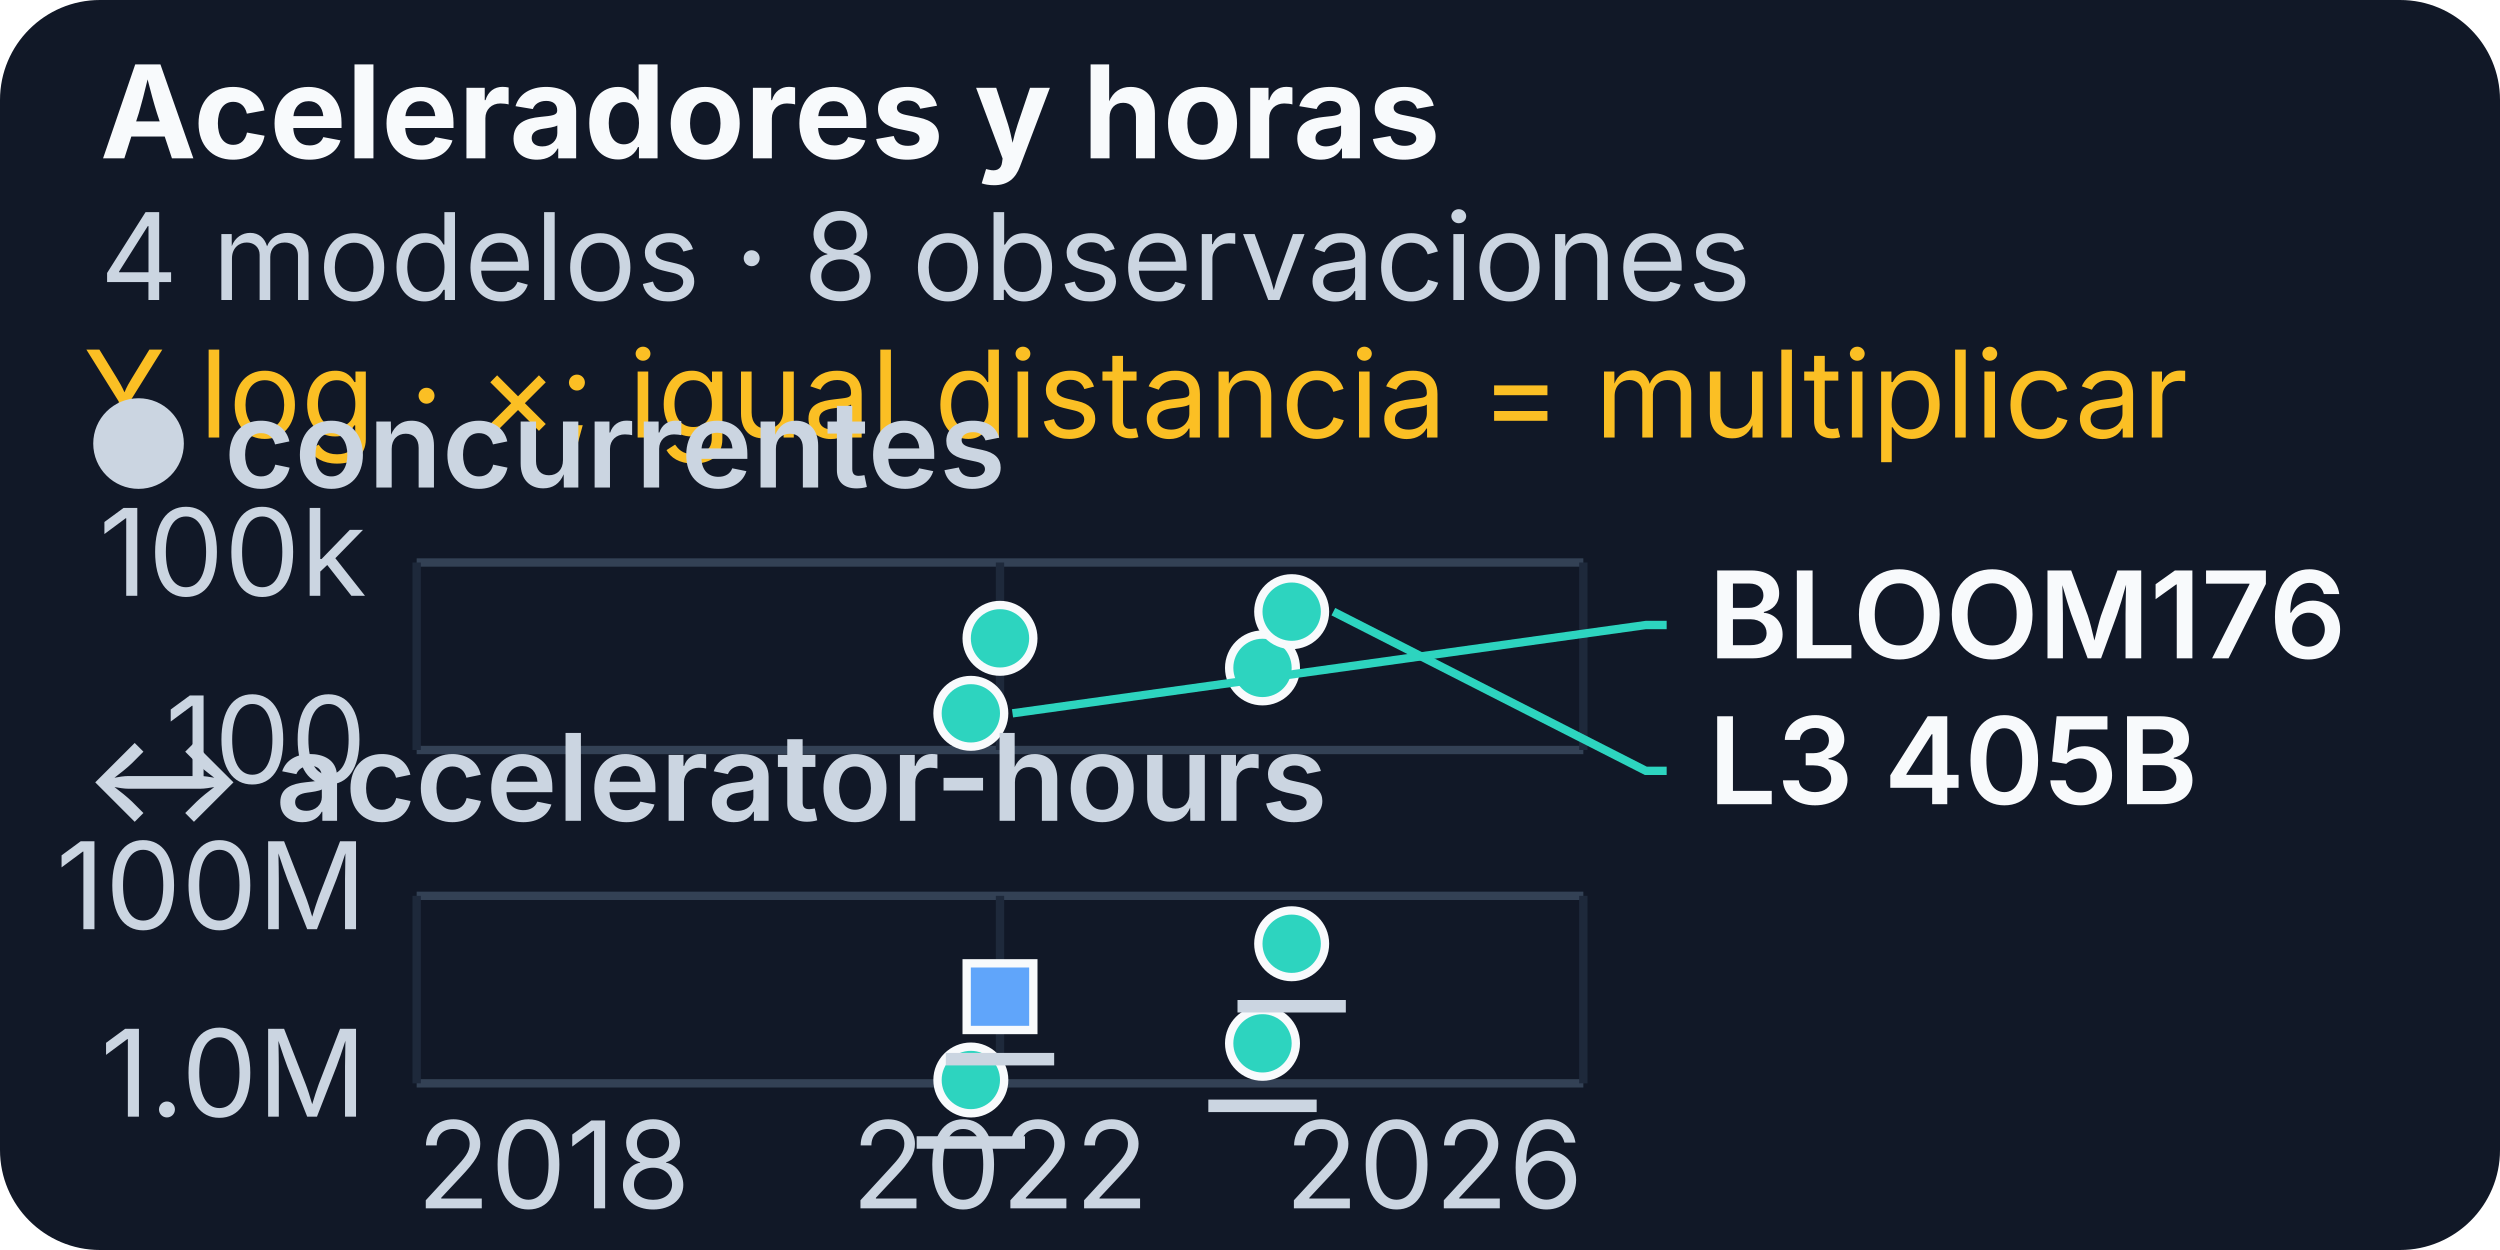
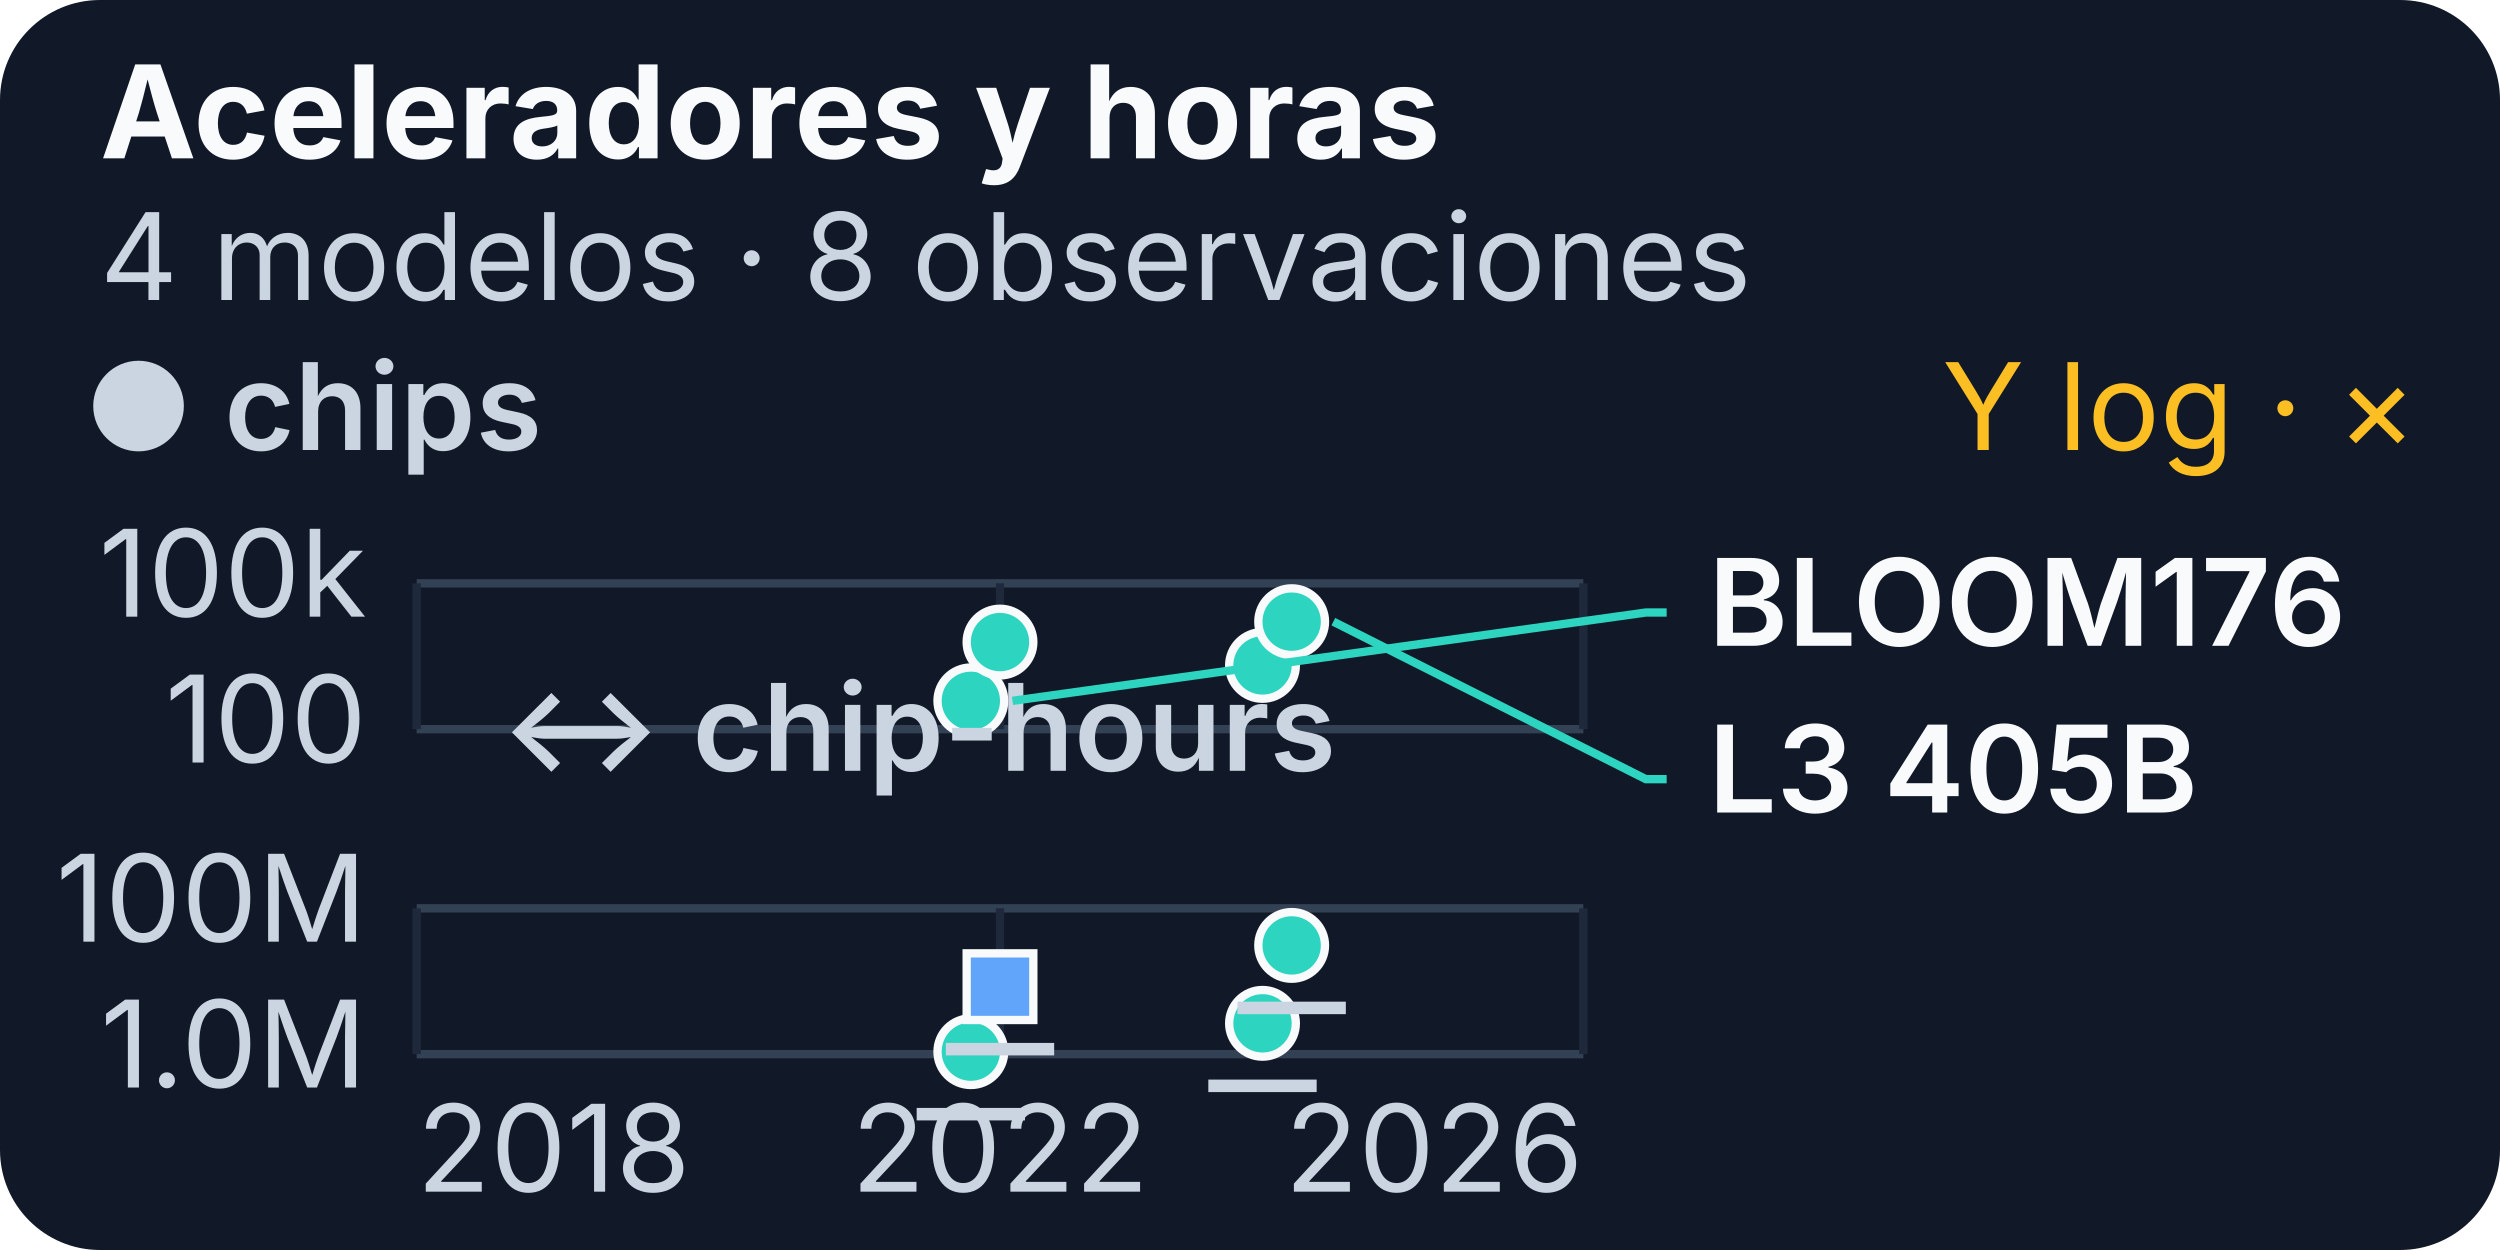
<svg xmlns="http://www.w3.org/2000/svg" viewBox="0 0 600 300" role="img" aria-labelledby="title desc" style="max-width:100%;height:auto">
  <rect width="600" height="300" rx="24" fill="#111827" />
  <text x="24" y="38" font-size="31" font-family="system-ui, -apple-system, sans-serif" fill="#f8fafc" text-anchor="start" font-weight="700">Aceleradores y horas</text>
  <text x="24" y="72" font-size="29" font-family="system-ui, -apple-system, sans-serif" fill="#cbd5e1" text-anchor="start" font-weight="400">4 modelos · 8 observaciones</text>
-   <text x="20" y="105" font-size="29" font-family="system-ui, -apple-system, sans-serif" fill="#fbbf24" text-anchor="start" font-weight="400" data-axis-label="true">Y log · ×; igual distancia = multiplicar</text>
+   <text x="580" y="108" font-size="29" font-family="system-ui, -apple-system, sans-serif" fill="#fbbf24" text-anchor="end" font-weight="400" data-axis-label="true" data-layout-role="axis-scale">Y log · ×</text>
  <g data-series-panel="concurrent accelerators">
-     <line x1="100" x2="380" y1="180.0" y2="180.0" stroke="#334155" stroke-width="2" />
-     <line x1="100" x2="380" y1="135.0" y2="135.0" stroke="#334155" stroke-width="2" />
-     <line x1="100.0" x2="100.0" y1="135" y2="180" stroke="#1e293b" stroke-width="2" />
-     <line x1="240.0" x2="240.0" y1="135" y2="180" stroke="#1e293b" stroke-width="2" />
-     <line x1="380.0" x2="380.0" y1="135" y2="180" stroke="#1e293b" stroke-width="2" />
+     <line x1="100" x2="380" y1="175.0" y2="175.0" stroke="#334155" stroke-width="2" />
+     <line x1="100" x2="380" y1="140.0" y2="140.0" stroke="#334155" stroke-width="2" />
+     <line x1="100.0" x2="100.0" y1="140" y2="175" stroke="#1e293b" stroke-width="2" />
+     <line x1="240.0" x2="240.0" y1="140" y2="175" stroke="#1e293b" stroke-width="2" />
+     <line x1="380.0" x2="380.0" y1="140" y2="175" stroke="#1e293b" stroke-width="2" />
    <g data-quantitative="true" data-model-id="DM_BLOOM_176B" data-status="FACT" data-source-ids="S_BIGSCIENCE_BLOOM_PAPER" data-value="384" data-unit="A100_80GB_GPU" data-claim-scope="native_accelerator_units_kept_separate" data-marker="circle" data-series="concurrent accelerators" data-series-marker="single" aria-label="DM_BLOOM_176B: 384 A100_80GB_GPU, FACT">
-       <circle fill="#2dd4bf" stroke="#f8fafc" stroke-width="2" cx="233.0" cy="171.2" r="8" />
+       <circle fill="#2dd4bf" stroke="#f8fafc" stroke-width="2" cx="233.0" cy="168.2" r="8" />
    </g>
    <g data-quantitative="true" data-model-id="DM_PALM_540B" data-status="FACT" data-source-ids="S_GOOGLE_PALM_PAPER" data-value="6144" data-unit="TPU_v4_chip_peak" data-claim-scope="native_accelerator_units_kept_separate" data-marker="circle" data-series="concurrent accelerators" data-series-marker="single" aria-label="DM_PALM_540B: 6144 TPU_v4_chip_peak, FACT">
-       <circle fill="#2dd4bf" stroke="#f8fafc" stroke-width="2" cx="240.0" cy="153.2" r="8" />
+       <circle fill="#2dd4bf" stroke="#f8fafc" stroke-width="2" cx="240.0" cy="154.1" r="8" />
    </g>
    <g data-quantitative="true" data-model-id="DM_DEEPSEEK_V3" data-status="FACT" data-source-ids="S_DEEPSEEK_V3_PAPER" data-value="2048" data-unit="H800_GPU" data-claim-scope="native_accelerator_units_kept_separate" data-marker="circle" data-series="concurrent accelerators" data-series-marker="single" aria-label="DM_DEEPSEEK_V3: 2048 H800_GPU, FACT">
-       <circle fill="#2dd4bf" stroke="#f8fafc" stroke-width="2" cx="303.0" cy="160.3" r="8" />
+       <circle fill="#2dd4bf" stroke="#f8fafc" stroke-width="2" cx="303.0" cy="159.7" r="8" />
    </g>
    <g data-quantitative="true" data-model-id="DM_LLAMA31_405B" data-status="FACT" data-source-ids="S_META_LLAMA31_PAPER" data-value="16384" data-unit="H100_80GB_GPU_peak" data-claim-scope="native_accelerator_units_kept_separate" data-marker="circle" data-series="concurrent accelerators" data-series-marker="single" aria-label="DM_LLAMA31_405B: 16384 H100_80GB_GPU_peak, FACT">
-       <circle fill="#2dd4bf" stroke="#f8fafc" stroke-width="2" cx="310.0" cy="146.8" r="8" />
+       <circle fill="#2dd4bf" stroke="#f8fafc" stroke-width="2" cx="310.0" cy="149.2" r="8" />
    </g>
  </g>
-   <text x="20" y="117" font-size="29" font-family="system-ui, -apple-system, sans-serif" fill="#cbd5e1" text-anchor="start" font-weight="600" data-legend="true" data-series="concurrent accelerators">● concurrentes</text>
-   <text x="88" y="188.0" font-size="29" font-family="system-ui, -apple-system, sans-serif" fill="#cbd5e1" text-anchor="end" font-weight="400" data-axis-label="true">100</text>
-   <text x="88" y="143.0" font-size="29" font-family="system-ui, -apple-system, sans-serif" fill="#cbd5e1" text-anchor="end" font-weight="400" data-axis-label="true">100k</text>
+   <text x="20" y="108" font-size="29" font-family="system-ui, -apple-system, sans-serif" fill="#cbd5e1" text-anchor="start" font-weight="600" data-legend="true" data-series="concurrent accelerators" data-layout-role="legend">● chips</text>
+   <text x="88" y="183.0" font-size="29" font-family="system-ui, -apple-system, sans-serif" fill="#cbd5e1" text-anchor="end" font-weight="400" data-axis-label="true">100</text>
+   <text x="88" y="148.0" font-size="29" font-family="system-ui, -apple-system, sans-serif" fill="#cbd5e1" text-anchor="end" font-weight="400" data-axis-label="true">100k</text>
  <g data-series-panel="accelerator-hours">
-     <line x1="100" x2="380" y1="260.0" y2="260.0" stroke="#334155" stroke-width="2" />
-     <line x1="100" x2="380" y1="215.0" y2="215.0" stroke="#334155" stroke-width="2" />
-     <line x1="100.0" x2="100.0" y1="215" y2="260" stroke="#1e293b" stroke-width="2" />
-     <line x1="240.0" x2="240.0" y1="215" y2="260" stroke="#1e293b" stroke-width="2" />
-     <line x1="380.0" x2="380.0" y1="215" y2="260" stroke="#1e293b" stroke-width="2" />
+     <line x1="100" x2="380" y1="253.0" y2="253.0" stroke="#334155" stroke-width="2" />
+     <line x1="100" x2="380" y1="218.0" y2="218.0" stroke="#334155" stroke-width="2" />
+     <line x1="100.0" x2="100.0" y1="218" y2="253" stroke="#1e293b" stroke-width="2" />
+     <line x1="240.0" x2="240.0" y1="218" y2="253" stroke="#1e293b" stroke-width="2" />
+     <line x1="380.0" x2="380.0" y1="218" y2="253" stroke="#1e293b" stroke-width="2" />
    <g data-quantitative="true" data-model-id="DM_BLOOM_176B" data-status="FACT" data-source-ids="S_BIGSCIENCE_BLOOM_CARBON" data-value="1082990" data-unit="A100_GPU_hour" data-claim-scope="native_accelerator_units_kept_separate" data-marker="circle" data-series="accelerator-hours" data-series-marker="underline" aria-label="DM_BLOOM_176B: 1082990 A100_GPU_hour, FACT">
-       <circle fill="#2dd4bf" stroke="#f8fafc" stroke-width="2" cx="233.0" cy="259.2" r="8" />
-       <line data-series-hour-mark="true" x1="220.0" x2="246.0" y1="274.2" y2="274.2" stroke="#cbd5e1" stroke-width="3" />
+       <circle fill="#2dd4bf" stroke="#f8fafc" stroke-width="2" cx="233.0" cy="252.4" r="8" />
+       <line data-series-hour-mark="true" x1="220.0" x2="246.0" y1="267.4" y2="267.4" stroke="#cbd5e1" stroke-width="3" />
    </g>
    <g data-quantitative="true" data-model-id="DM_PALM_540B" data-status="DERIVED" data-source-ids="S_GOOGLE_PALM_PAPER" data-value="8404992" data-unit="TPU_v4_chip_hour" data-claim-scope="native_accelerator_units_kept_separate" data-marker="square" data-series="accelerator-hours" data-series-marker="underline" aria-label="DM_PALM_540B: 8404992 TPU_v4_chip_hour, DERIVED">
-       <rect fill="#60a5fa" stroke="#f8fafc" stroke-width="2" x="232.0" y="231.2" width="16" height="16" />
-       <line data-series-hour-mark="true" x1="227.0" x2="253.0" y1="254.2" y2="254.2" stroke="#cbd5e1" stroke-width="3" />
+       <rect fill="#60a5fa" stroke="#f8fafc" stroke-width="2" x="232.0" y="228.8" width="16" height="16" />
+       <line data-series-hour-mark="true" x1="227.0" x2="253.0" y1="251.8" y2="251.8" stroke="#cbd5e1" stroke-width="3" />
    </g>
    <g data-quantitative="true" data-model-id="DM_DEEPSEEK_V3" data-status="FACT" data-source-ids="S_DEEPSEEK_V3_PAPER" data-value="2664000" data-unit="H800_GPU_hour" data-claim-scope="native_accelerator_units_kept_separate" data-marker="circle" data-series="accelerator-hours" data-series-marker="underline" aria-label="DM_DEEPSEEK_V3: 2664000 H800_GPU_hour, FACT">
-       <circle fill="#2dd4bf" stroke="#f8fafc" stroke-width="2" cx="303.0" cy="250.4" r="8" />
-       <line data-series-hour-mark="true" x1="290.0" x2="316.0" y1="265.4" y2="265.4" stroke="#cbd5e1" stroke-width="3" />
+       <circle fill="#2dd4bf" stroke="#f8fafc" stroke-width="2" cx="303.0" cy="245.6" r="8" />
+       <line data-series-hour-mark="true" x1="290.0" x2="316.0" y1="260.6" y2="260.6" stroke="#cbd5e1" stroke-width="3" />
    </g>
    <g data-quantitative="true" data-model-id="DM_LLAMA31_405B" data-status="FACT" data-source-ids="S_META_LLAMA31_CARD" data-value="30840000" data-unit="H100_80GB_GPU_hour" data-claim-scope="native_accelerator_units_kept_separate" data-marker="circle" data-series="accelerator-hours" data-series-marker="underline" aria-label="DM_LLAMA31_405B: 30840000 H100_80GB_GPU_hour, FACT">
-       <circle fill="#2dd4bf" stroke="#f8fafc" stroke-width="2" cx="310.0" cy="226.5" r="8" />
-       <line data-series-hour-mark="true" x1="297.0" x2="323.0" y1="241.5" y2="241.5" stroke="#cbd5e1" stroke-width="3" />
+       <circle fill="#2dd4bf" stroke="#f8fafc" stroke-width="2" cx="310.0" cy="226.9" r="8" />
+       <line data-series-hour-mark="true" x1="297.0" x2="323.0" y1="241.9" y2="241.9" stroke="#cbd5e1" stroke-width="3" />
    </g>
  </g>
-   <text x="20" y="197" font-size="29" font-family="system-ui, -apple-system, sans-serif" fill="#cbd5e1" text-anchor="start" font-weight="600" data-legend="true" data-series="accelerator-hours">↔ accelerator-hours</text>
-   <text x="88" y="268.0" font-size="29" font-family="system-ui, -apple-system, sans-serif" fill="#cbd5e1" text-anchor="end" font-weight="400" data-axis-label="true">1.0M</text>
-   <text x="88" y="223.0" font-size="29" font-family="system-ui, -apple-system, sans-serif" fill="#cbd5e1" text-anchor="end" font-weight="400" data-axis-label="true">100M</text>
-   <text x="100.0" y="290" font-size="29" font-family="system-ui, -apple-system, sans-serif" fill="#cbd5e1" text-anchor="start" font-weight="400" data-axis-label="true">2018</text>
-   <text x="240.0" y="290" font-size="29" font-family="system-ui, -apple-system, sans-serif" fill="#cbd5e1" text-anchor="middle" font-weight="400" data-axis-label="true">2022</text>
-   <text x="380.0" y="290" font-size="29" font-family="system-ui, -apple-system, sans-serif" fill="#cbd5e1" text-anchor="end" font-weight="400" data-axis-label="true">2026</text>
-   <path d="M243.0,171.2 L395,150 L400,150" fill="none" stroke="#2dd4bf" stroke-width="2" data-leader="true" data-model-id="DM_BLOOM_176B" />
-   <text x="410" y="158" font-size="29" font-family="system-ui, -apple-system, sans-serif" fill="#f8fafc" text-anchor="start" font-weight="600" data-direct-label="true" data-model-id="DM_BLOOM_176B">BLOOM176</text>
-   <path d="M320.0,146.8 L395,185 L400,185" fill="none" stroke="#2dd4bf" stroke-width="2" data-leader="true" data-model-id="DM_LLAMA31_405B" />
-   <text x="410" y="193" font-size="29" font-family="system-ui, -apple-system, sans-serif" fill="#f8fafc" text-anchor="start" font-weight="600" data-direct-label="true" data-model-id="DM_LLAMA31_405B">L3 405B</text>
+   <text x="120" y="185" font-size="29" font-family="system-ui, -apple-system, sans-serif" fill="#cbd5e1" text-anchor="start" font-weight="600" data-legend="true" data-series="accelerator-hours" data-layout-role="legend">↔ chip-hours</text>
+   <text x="88" y="261.0" font-size="29" font-family="system-ui, -apple-system, sans-serif" fill="#cbd5e1" text-anchor="end" font-weight="400" data-axis-label="true">1.0M</text>
+   <text x="88" y="226.0" font-size="29" font-family="system-ui, -apple-system, sans-serif" fill="#cbd5e1" text-anchor="end" font-weight="400" data-axis-label="true">100M</text>
+   <text x="100.0" y="286" font-size="29" font-family="system-ui, -apple-system, sans-serif" fill="#cbd5e1" text-anchor="start" font-weight="400" data-axis-label="true">2018</text>
+   <text x="240.0" y="286" font-size="29" font-family="system-ui, -apple-system, sans-serif" fill="#cbd5e1" text-anchor="middle" font-weight="400" data-axis-label="true">2022</text>
+   <text x="380.0" y="286" font-size="29" font-family="system-ui, -apple-system, sans-serif" fill="#cbd5e1" text-anchor="end" font-weight="400" data-axis-label="true">2026</text>
+   <path d="M243.0,168.2 L395,147 L400,147" fill="none" stroke="#2dd4bf" stroke-width="2" data-leader="true" data-model-id="DM_BLOOM_176B" />
+   <text x="410" y="155" font-size="29" font-family="system-ui, -apple-system, sans-serif" fill="#f8fafc" text-anchor="start" font-weight="600" data-direct-label="true" data-model-id="DM_BLOOM_176B" data-layout-role="direct-label">BLOOM176</text>
+   <path d="M320.0,149.2 L395,187 L400,187" fill="none" stroke="#2dd4bf" stroke-width="2" data-leader="true" data-model-id="DM_LLAMA31_405B" />
+   <text x="410" y="195" font-size="29" font-family="system-ui, -apple-system, sans-serif" fill="#f8fafc" text-anchor="start" font-weight="600" data-direct-label="true" data-model-id="DM_LLAMA31_405B" data-layout-role="direct-label">L3 405B</text>
</svg>
